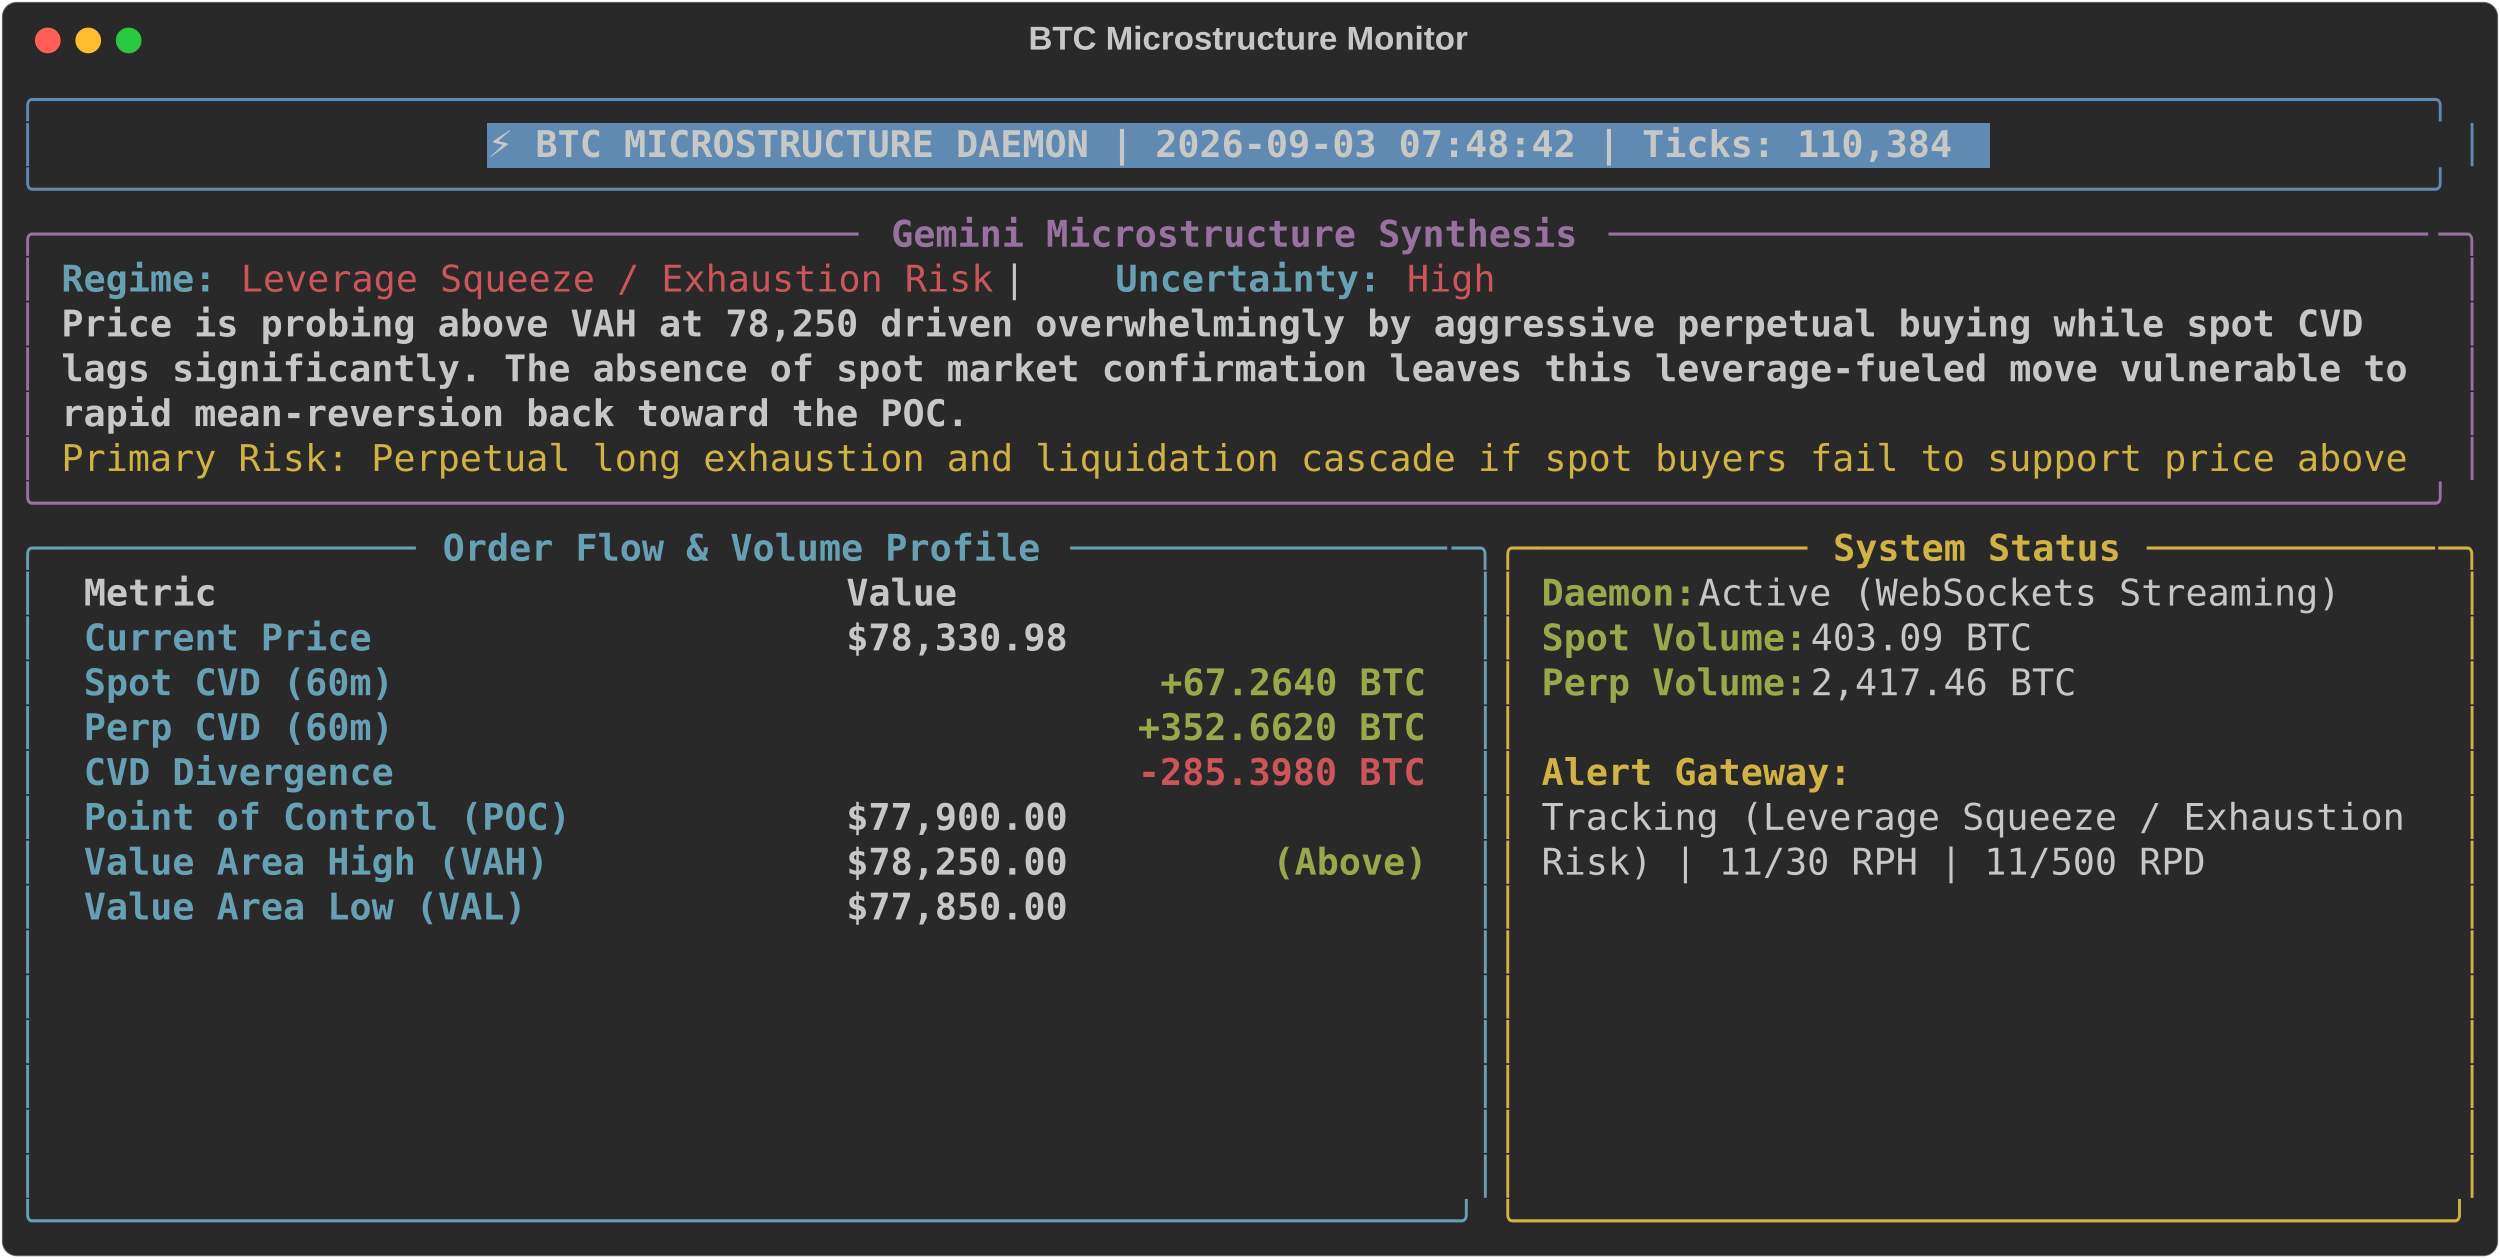
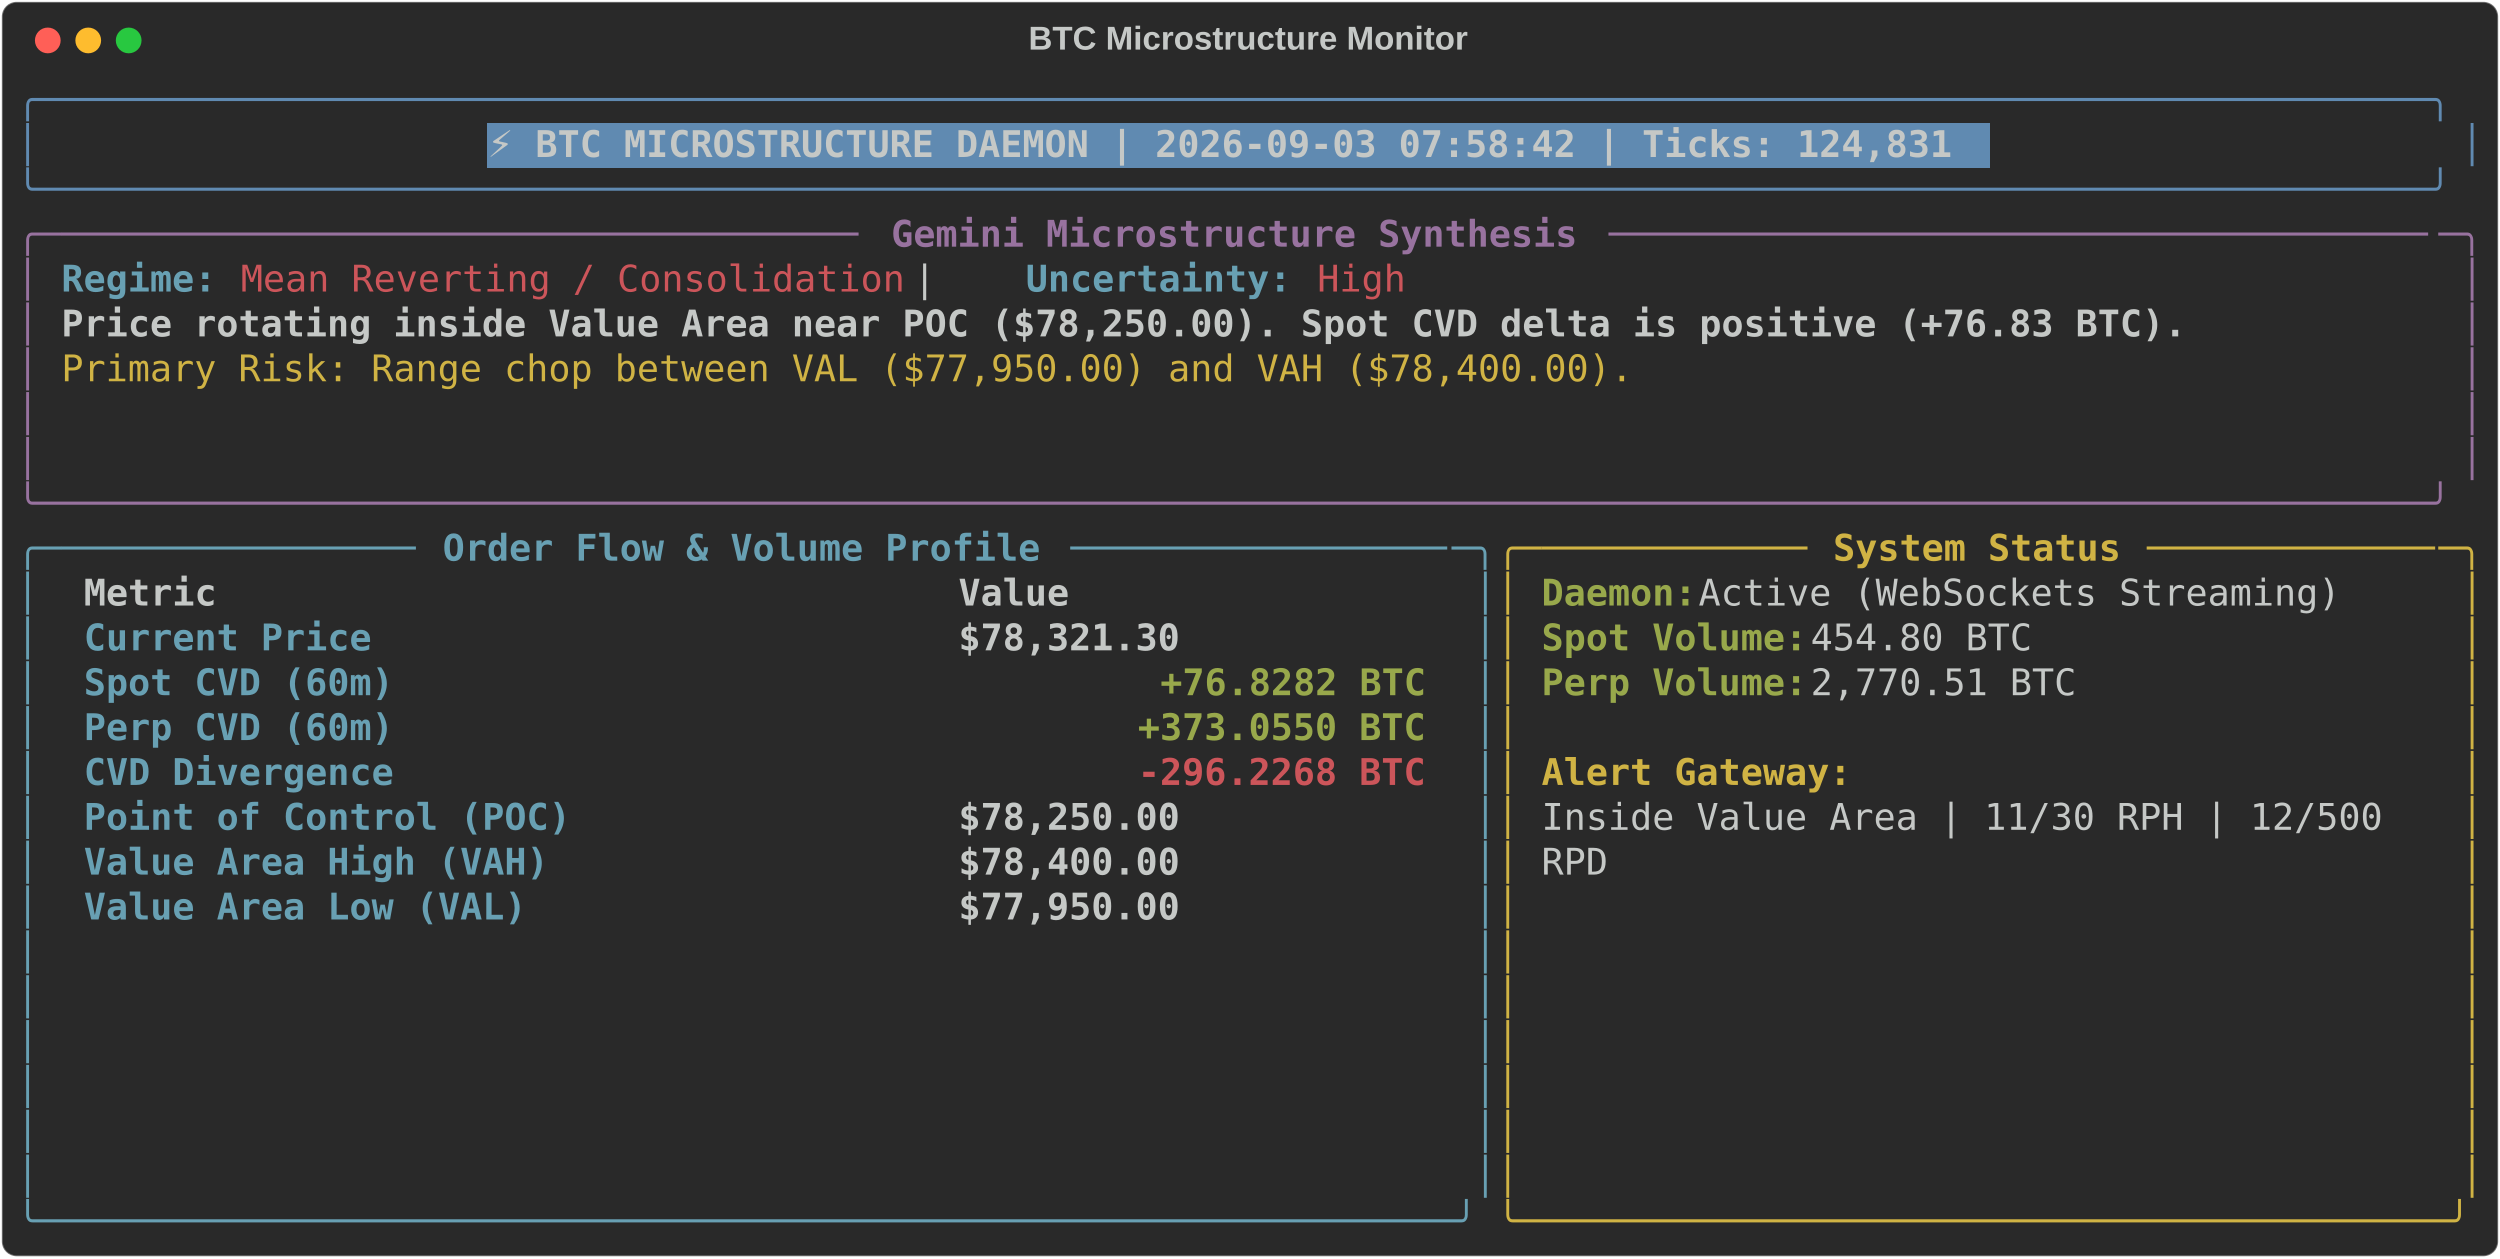
<svg xmlns="http://www.w3.org/2000/svg" class="rich-terminal" viewBox="0 0 1360 684.4">
  <style>

    @font-face {
        font-family: "Fira Code";
        src: local("FiraCode-Regular"),
                url("https://cdnjs.cloudflare.com/ajax/libs/firacode/6.2.0/woff2/FiraCode-Regular.woff2") format("woff2"),
                url("https://cdnjs.cloudflare.com/ajax/libs/firacode/6.2.0/woff/FiraCode-Regular.woff") format("woff");
        font-style: normal;
        font-weight: 400;
    }
    @font-face {
        font-family: "Fira Code";
        src: local("FiraCode-Bold"),
                url("https://cdnjs.cloudflare.com/ajax/libs/firacode/6.2.0/woff2/FiraCode-Bold.woff2") format("woff2"),
                url("https://cdnjs.cloudflare.com/ajax/libs/firacode/6.2.0/woff/FiraCode-Bold.woff") format("woff");
        font-style: bold;
        font-weight: 700;
    }

-     .terminal-2442581391-matrix {
+     .terminal-1221153862-matrix {
        font-family: Fira Code, monospace;
        font-size: 20px;
        line-height: 24.4px;
        font-variant-east-asian: full-width;
    }

-     .terminal-2442581391-title {
+     .terminal-1221153862-title {
        font-size: 18px;
        font-weight: bold;
        font-family: arial;
    }

-     .terminal-2442581391-r1 { fill: #608ab1 }
- .terminal-2442581391-r2 { fill: #c5c8c6 }
- .terminal-2442581391-r3 { fill: #c5c8c6;font-weight: bold }
- .terminal-2442581391-r4 { fill: #98729f }
- .terminal-2442581391-r5 { fill: #98729f;font-weight: bold }
- .terminal-2442581391-r6 { fill: #68a0b3;font-weight: bold }
- .terminal-2442581391-r7 { fill: #cc555a }
- .terminal-2442581391-r8 { fill: #d0b344 }
- .terminal-2442581391-r9 { fill: #68a0b3 }
- .terminal-2442581391-r10 { fill: #d0b344;font-weight: bold }
- .terminal-2442581391-r11 { fill: #98a84b;font-weight: bold }
- .terminal-2442581391-r12 { fill: #cc555a;font-weight: bold }
+     .terminal-1221153862-r1 { fill: #608ab1 }
+ .terminal-1221153862-r2 { fill: #c5c8c6 }
+ .terminal-1221153862-r3 { fill: #c5c8c6;font-weight: bold }
+ .terminal-1221153862-r4 { fill: #98729f }
+ .terminal-1221153862-r5 { fill: #98729f;font-weight: bold }
+ .terminal-1221153862-r6 { fill: #68a0b3;font-weight: bold }
+ .terminal-1221153862-r7 { fill: #cc555a }
+ .terminal-1221153862-r8 { fill: #d0b344 }
+ .terminal-1221153862-r9 { fill: #68a0b3 }
+ .terminal-1221153862-r10 { fill: #d0b344;font-weight: bold }
+ .terminal-1221153862-r11 { fill: #98a84b;font-weight: bold }
+ .terminal-1221153862-r12 { fill: #cc555a;font-weight: bold }
    </style>
  <defs>
-     <clipPath id="terminal-2442581391-clip-terminal">
+     <clipPath id="terminal-1221153862-clip-terminal">
      <rect x="0" y="0" width="1341.0" height="633.4" />
    </clipPath>
-     <clipPath id="terminal-2442581391-line-0">
+     <clipPath id="terminal-1221153862-line-0">
      <rect x="0" y="1.5" width="1342" height="24.65" />
    </clipPath>
-     <clipPath id="terminal-2442581391-line-1">
+     <clipPath id="terminal-1221153862-line-1">
      <rect x="0" y="25.9" width="1342" height="24.65" />
    </clipPath>
-     <clipPath id="terminal-2442581391-line-2">
+     <clipPath id="terminal-1221153862-line-2">
      <rect x="0" y="50.3" width="1342" height="24.65" />
    </clipPath>
-     <clipPath id="terminal-2442581391-line-3">
+     <clipPath id="terminal-1221153862-line-3">
      <rect x="0" y="74.7" width="1342" height="24.65" />
    </clipPath>
-     <clipPath id="terminal-2442581391-line-4">
+     <clipPath id="terminal-1221153862-line-4">
      <rect x="0" y="99.1" width="1342" height="24.65" />
    </clipPath>
-     <clipPath id="terminal-2442581391-line-5">
+     <clipPath id="terminal-1221153862-line-5">
      <rect x="0" y="123.5" width="1342" height="24.65" />
    </clipPath>
-     <clipPath id="terminal-2442581391-line-6">
+     <clipPath id="terminal-1221153862-line-6">
      <rect x="0" y="147.9" width="1342" height="24.65" />
    </clipPath>
-     <clipPath id="terminal-2442581391-line-7">
+     <clipPath id="terminal-1221153862-line-7">
      <rect x="0" y="172.3" width="1342" height="24.65" />
    </clipPath>
-     <clipPath id="terminal-2442581391-line-8">
+     <clipPath id="terminal-1221153862-line-8">
      <rect x="0" y="196.7" width="1342" height="24.65" />
    </clipPath>
-     <clipPath id="terminal-2442581391-line-9">
+     <clipPath id="terminal-1221153862-line-9">
      <rect x="0" y="221.1" width="1342" height="24.65" />
    </clipPath>
-     <clipPath id="terminal-2442581391-line-10">
+     <clipPath id="terminal-1221153862-line-10">
      <rect x="0" y="245.5" width="1342" height="24.65" />
    </clipPath>
-     <clipPath id="terminal-2442581391-line-11">
+     <clipPath id="terminal-1221153862-line-11">
      <rect x="0" y="269.9" width="1342" height="24.65" />
    </clipPath>
-     <clipPath id="terminal-2442581391-line-12">
+     <clipPath id="terminal-1221153862-line-12">
      <rect x="0" y="294.3" width="1342" height="24.65" />
    </clipPath>
-     <clipPath id="terminal-2442581391-line-13">
+     <clipPath id="terminal-1221153862-line-13">
      <rect x="0" y="318.7" width="1342" height="24.65" />
    </clipPath>
-     <clipPath id="terminal-2442581391-line-14">
+     <clipPath id="terminal-1221153862-line-14">
      <rect x="0" y="343.1" width="1342" height="24.65" />
    </clipPath>
-     <clipPath id="terminal-2442581391-line-15">
+     <clipPath id="terminal-1221153862-line-15">
      <rect x="0" y="367.5" width="1342" height="24.65" />
    </clipPath>
-     <clipPath id="terminal-2442581391-line-16">
+     <clipPath id="terminal-1221153862-line-16">
      <rect x="0" y="391.9" width="1342" height="24.65" />
    </clipPath>
-     <clipPath id="terminal-2442581391-line-17">
+     <clipPath id="terminal-1221153862-line-17">
      <rect x="0" y="416.3" width="1342" height="24.65" />
    </clipPath>
-     <clipPath id="terminal-2442581391-line-18">
+     <clipPath id="terminal-1221153862-line-18">
      <rect x="0" y="440.7" width="1342" height="24.65" />
    </clipPath>
-     <clipPath id="terminal-2442581391-line-19">
+     <clipPath id="terminal-1221153862-line-19">
      <rect x="0" y="465.1" width="1342" height="24.65" />
    </clipPath>
-     <clipPath id="terminal-2442581391-line-20">
+     <clipPath id="terminal-1221153862-line-20">
      <rect x="0" y="489.5" width="1342" height="24.65" />
    </clipPath>
-     <clipPath id="terminal-2442581391-line-21">
+     <clipPath id="terminal-1221153862-line-21">
      <rect x="0" y="513.9" width="1342" height="24.65" />
    </clipPath>
-     <clipPath id="terminal-2442581391-line-22">
+     <clipPath id="terminal-1221153862-line-22">
      <rect x="0" y="538.3" width="1342" height="24.65" />
    </clipPath>
-     <clipPath id="terminal-2442581391-line-23">
+     <clipPath id="terminal-1221153862-line-23">
      <rect x="0" y="562.7" width="1342" height="24.65" />
    </clipPath>
-     <clipPath id="terminal-2442581391-line-24">
+     <clipPath id="terminal-1221153862-line-24">
      <rect x="0" y="587.1" width="1342" height="24.65" />
    </clipPath>
  </defs>
  <rect fill="#292929" stroke="rgba(255,255,255,0.35)" stroke-width="1" x="1" y="1" width="1358" height="682.4" rx="8" />
-   <text class="terminal-2442581391-title" fill="#c5c8c6" text-anchor="middle" x="679" y="27">BTC Microstructure Monitor</text>
+   <text class="terminal-1221153862-title" fill="#c5c8c6" text-anchor="middle" x="679" y="27">BTC Microstructure Monitor</text>
  <g transform="translate(26,22)">
    <circle cx="0" cy="0" r="7" fill="#ff5f57" />
    <circle cx="22" cy="0" r="7" fill="#febc2e" />
    <circle cx="44" cy="0" r="7" fill="#28c840" />
  </g>
-   <g transform="translate(9, 41)" clip-path="url(#terminal-2442581391-clip-terminal)">
+   <g transform="translate(9, 41)" clip-path="url(#terminal-1221153862-clip-terminal)">
    <rect fill="#608ab1" x="256.2" y="25.9" width="817.4" height="24.65" shape-rendering="crispEdges" />
-     <g class="terminal-2442581391-matrix">
-       <text class="terminal-2442581391-r1" x="0" y="20" textLength="1342" clip-path="url(#terminal-2442581391-line-0)">╭────────────────────────────────────────────────────────────────────────────────────────────────────────────╮</text>
-       <text class="terminal-2442581391-r2" x="1342" y="20" textLength="12.2" clip-path="url(#terminal-2442581391-line-0)">
- </text>
-       <text class="terminal-2442581391-r1" x="0" y="44.4" textLength="12.2" clip-path="url(#terminal-2442581391-line-1)">│</text>
-       <text class="terminal-2442581391-r3" x="256.2" y="44.4" textLength="805.2" clip-path="url(#terminal-2442581391-line-1)">⚡ BTC MICROSTRUCTURE DAEMON | 2026-09-03 07:48:42 | Ticks: 110,384</text>
-       <text class="terminal-2442581391-r1" x="1329.8" y="44.4" textLength="12.2" clip-path="url(#terminal-2442581391-line-1)">│</text>
-       <text class="terminal-2442581391-r2" x="1342" y="44.4" textLength="12.2" clip-path="url(#terminal-2442581391-line-1)">
- </text>
-       <text class="terminal-2442581391-r1" x="0" y="68.8" textLength="1342" clip-path="url(#terminal-2442581391-line-2)">╰────────────────────────────────────────────────────────────────────────────────────────────────────────────╯</text>
-       <text class="terminal-2442581391-r2" x="1342" y="68.8" textLength="12.2" clip-path="url(#terminal-2442581391-line-2)">
- </text>
-       <text class="terminal-2442581391-r4" x="0" y="93.2" textLength="24.4" clip-path="url(#terminal-2442581391-line-3)">╭─</text>
-       <text class="terminal-2442581391-r4" x="24.4" y="93.2" textLength="439.2" clip-path="url(#terminal-2442581391-line-3)">────────────────────────────────────</text>
-       <text class="terminal-2442581391-r5" x="475.8" y="93.2" textLength="378.2" clip-path="url(#terminal-2442581391-line-3)">Gemini Microstructure Synthesis</text>
-       <text class="terminal-2442581391-r4" x="866.2" y="93.2" textLength="451.4" clip-path="url(#terminal-2442581391-line-3)">─────────────────────────────────────</text>
-       <text class="terminal-2442581391-r4" x="1317.6" y="93.2" textLength="24.4" clip-path="url(#terminal-2442581391-line-3)">─╮</text>
-       <text class="terminal-2442581391-r2" x="1342" y="93.2" textLength="12.2" clip-path="url(#terminal-2442581391-line-3)">
- </text>
-       <text class="terminal-2442581391-r4" x="0" y="117.6" textLength="12.2" clip-path="url(#terminal-2442581391-line-4)">│</text>
-       <text class="terminal-2442581391-r6" x="24.4" y="117.6" textLength="85.4" clip-path="url(#terminal-2442581391-line-4)">Regime:</text>
-       <text class="terminal-2442581391-r7" x="122" y="117.6" textLength="414.8" clip-path="url(#terminal-2442581391-line-4)">Leverage Squeeze / Exhaustion Risk</text>
-       <text class="terminal-2442581391-r2" x="536.8" y="117.6" textLength="61" clip-path="url(#terminal-2442581391-line-4)">  |  </text>
-       <text class="terminal-2442581391-r6" x="597.8" y="117.6" textLength="146.4" clip-path="url(#terminal-2442581391-line-4)">Uncertainty:</text>
-       <text class="terminal-2442581391-r7" x="756.4" y="117.6" textLength="48.8" clip-path="url(#terminal-2442581391-line-4)">High</text>
-       <text class="terminal-2442581391-r4" x="1329.8" y="117.6" textLength="12.2" clip-path="url(#terminal-2442581391-line-4)">│</text>
-       <text class="terminal-2442581391-r2" x="1342" y="117.6" textLength="12.2" clip-path="url(#terminal-2442581391-line-4)">
- </text>
-       <text class="terminal-2442581391-r4" x="0" y="142" textLength="12.2" clip-path="url(#terminal-2442581391-line-5)">│</text>
-       <text class="terminal-2442581391-r3" x="24.4" y="142" textLength="1281" clip-path="url(#terminal-2442581391-line-5)">Price is probing above VAH at 78,250 driven overwhelmingly by aggressive perpetual buying while spot CVD </text>
-       <text class="terminal-2442581391-r4" x="1329.8" y="142" textLength="12.2" clip-path="url(#terminal-2442581391-line-5)">│</text>
-       <text class="terminal-2442581391-r2" x="1342" y="142" textLength="12.2" clip-path="url(#terminal-2442581391-line-5)">
- </text>
-       <text class="terminal-2442581391-r4" x="0" y="166.4" textLength="12.2" clip-path="url(#terminal-2442581391-line-6)">│</text>
-       <text class="terminal-2442581391-r3" x="24.4" y="166.4" textLength="1293.2" clip-path="url(#terminal-2442581391-line-6)">lags significantly. The absence of spot market confirmation leaves this leverage-fueled move vulnerable to</text>
-       <text class="terminal-2442581391-r4" x="1329.8" y="166.4" textLength="12.2" clip-path="url(#terminal-2442581391-line-6)">│</text>
-       <text class="terminal-2442581391-r2" x="1342" y="166.4" textLength="12.2" clip-path="url(#terminal-2442581391-line-6)">
- </text>
-       <text class="terminal-2442581391-r4" x="0" y="190.8" textLength="12.2" clip-path="url(#terminal-2442581391-line-7)">│</text>
-       <text class="terminal-2442581391-r3" x="24.4" y="190.8" textLength="500.2" clip-path="url(#terminal-2442581391-line-7)">rapid mean-reversion back toward the POC.</text>
-       <text class="terminal-2442581391-r4" x="1329.8" y="190.8" textLength="12.2" clip-path="url(#terminal-2442581391-line-7)">│</text>
-       <text class="terminal-2442581391-r2" x="1342" y="190.8" textLength="12.2" clip-path="url(#terminal-2442581391-line-7)">
- </text>
-       <text class="terminal-2442581391-r4" x="0" y="215.2" textLength="12.2" clip-path="url(#terminal-2442581391-line-8)">│</text>
-       <text class="terminal-2442581391-r8" x="24.4" y="215.2" textLength="1293.2" clip-path="url(#terminal-2442581391-line-8)">Primary Risk: Perpetual long exhaustion and liquidation cascade if spot buyers fail to support price above</text>
-       <text class="terminal-2442581391-r4" x="1329.8" y="215.2" textLength="12.2" clip-path="url(#terminal-2442581391-line-8)">│</text>
-       <text class="terminal-2442581391-r2" x="1342" y="215.2" textLength="12.2" clip-path="url(#terminal-2442581391-line-8)">
- </text>
-       <text class="terminal-2442581391-r4" x="0" y="239.6" textLength="1342" clip-path="url(#terminal-2442581391-line-9)">╰────────────────────────────────────────────────────────────────────────────────────────────────────────────╯</text>
-       <text class="terminal-2442581391-r2" x="1342" y="239.6" textLength="12.2" clip-path="url(#terminal-2442581391-line-9)">
- </text>
-       <text class="terminal-2442581391-r9" x="0" y="264" textLength="24.4" clip-path="url(#terminal-2442581391-line-10)">╭─</text>
-       <text class="terminal-2442581391-r9" x="24.4" y="264" textLength="195.2" clip-path="url(#terminal-2442581391-line-10)">────────────────</text>
-       <text class="terminal-2442581391-r6" x="231.8" y="264" textLength="329.4" clip-path="url(#terminal-2442581391-line-10)">Order Flow &amp; Volume Profile</text>
-       <text class="terminal-2442581391-r9" x="573.4" y="264" textLength="207.4" clip-path="url(#terminal-2442581391-line-10)">─────────────────</text>
-       <text class="terminal-2442581391-r9" x="780.8" y="264" textLength="24.4" clip-path="url(#terminal-2442581391-line-10)">─╮</text>
-       <text class="terminal-2442581391-r8" x="805.2" y="264" textLength="24.4" clip-path="url(#terminal-2442581391-line-10)">╭─</text>
-       <text class="terminal-2442581391-r8" x="829.6" y="264" textLength="146.4" clip-path="url(#terminal-2442581391-line-10)">────────────</text>
-       <text class="terminal-2442581391-r10" x="988.2" y="264" textLength="158.6" clip-path="url(#terminal-2442581391-line-10)">System Status</text>
-       <text class="terminal-2442581391-r8" x="1159" y="264" textLength="158.6" clip-path="url(#terminal-2442581391-line-10)">─────────────</text>
-       <text class="terminal-2442581391-r8" x="1317.6" y="264" textLength="24.4" clip-path="url(#terminal-2442581391-line-10)">─╮</text>
-       <text class="terminal-2442581391-r2" x="1342" y="264" textLength="12.2" clip-path="url(#terminal-2442581391-line-10)">
- </text>
-       <text class="terminal-2442581391-r9" x="0" y="288.4" textLength="12.2" clip-path="url(#terminal-2442581391-line-11)">│</text>
-       <text class="terminal-2442581391-r3" x="36.6" y="288.4" textLength="390.4" clip-path="url(#terminal-2442581391-line-11)">Metric                          </text>
-       <text class="terminal-2442581391-r3" x="451.4" y="288.4" textLength="317.2" clip-path="url(#terminal-2442581391-line-11)">                     Value</text>
-       <text class="terminal-2442581391-r9" x="793" y="288.4" textLength="12.2" clip-path="url(#terminal-2442581391-line-11)">│</text>
-       <text class="terminal-2442581391-r8" x="805.2" y="288.4" textLength="12.2" clip-path="url(#terminal-2442581391-line-11)">│</text>
-       <text class="terminal-2442581391-r11" x="829.6" y="288.4" textLength="85.4" clip-path="url(#terminal-2442581391-line-11)">Daemon:</text>
-       <text class="terminal-2442581391-r2" x="915" y="288.4" textLength="366" clip-path="url(#terminal-2442581391-line-11)"> Active (WebSockets Streaming)</text>
-       <text class="terminal-2442581391-r8" x="1329.8" y="288.4" textLength="12.2" clip-path="url(#terminal-2442581391-line-11)">│</text>
-       <text class="terminal-2442581391-r2" x="1342" y="288.4" textLength="12.2" clip-path="url(#terminal-2442581391-line-11)">
- </text>
-       <text class="terminal-2442581391-r9" x="0" y="312.8" textLength="12.2" clip-path="url(#terminal-2442581391-line-12)">│</text>
-       <text class="terminal-2442581391-r6" x="36.6" y="312.8" textLength="390.4" clip-path="url(#terminal-2442581391-line-12)">Current Price                   </text>
-       <text class="terminal-2442581391-r3" x="451.4" y="312.8" textLength="317.2" clip-path="url(#terminal-2442581391-line-12)">                $78,330.98</text>
-       <text class="terminal-2442581391-r9" x="793" y="312.8" textLength="12.2" clip-path="url(#terminal-2442581391-line-12)">│</text>
-       <text class="terminal-2442581391-r8" x="805.2" y="312.8" textLength="12.2" clip-path="url(#terminal-2442581391-line-12)">│</text>
-       <text class="terminal-2442581391-r11" x="829.6" y="312.8" textLength="146.4" clip-path="url(#terminal-2442581391-line-12)">Spot Volume:</text>
-       <text class="terminal-2442581391-r2" x="976" y="312.8" textLength="134.2" clip-path="url(#terminal-2442581391-line-12)"> 403.09 BTC</text>
-       <text class="terminal-2442581391-r8" x="1329.8" y="312.8" textLength="12.2" clip-path="url(#terminal-2442581391-line-12)">│</text>
-       <text class="terminal-2442581391-r2" x="1342" y="312.8" textLength="12.2" clip-path="url(#terminal-2442581391-line-12)">
- </text>
-       <text class="terminal-2442581391-r9" x="0" y="337.2" textLength="12.2" clip-path="url(#terminal-2442581391-line-13)">│</text>
-       <text class="terminal-2442581391-r6" x="36.6" y="337.2" textLength="390.4" clip-path="url(#terminal-2442581391-line-13)">Spot CVD (60m)                  </text>
-       <text class="terminal-2442581391-r11" x="622.2" y="337.2" textLength="146.4" clip-path="url(#terminal-2442581391-line-13)">+67.2640 BTC</text>
-       <text class="terminal-2442581391-r9" x="793" y="337.2" textLength="12.2" clip-path="url(#terminal-2442581391-line-13)">│</text>
-       <text class="terminal-2442581391-r8" x="805.2" y="337.2" textLength="12.2" clip-path="url(#terminal-2442581391-line-13)">│</text>
-       <text class="terminal-2442581391-r11" x="829.6" y="337.2" textLength="146.4" clip-path="url(#terminal-2442581391-line-13)">Perp Volume:</text>
-       <text class="terminal-2442581391-r2" x="976" y="337.2" textLength="158.6" clip-path="url(#terminal-2442581391-line-13)"> 2,417.46 BTC</text>
-       <text class="terminal-2442581391-r8" x="1329.8" y="337.2" textLength="12.2" clip-path="url(#terminal-2442581391-line-13)">│</text>
-       <text class="terminal-2442581391-r2" x="1342" y="337.2" textLength="12.2" clip-path="url(#terminal-2442581391-line-13)">
- </text>
-       <text class="terminal-2442581391-r9" x="0" y="361.6" textLength="12.2" clip-path="url(#terminal-2442581391-line-14)">│</text>
-       <text class="terminal-2442581391-r6" x="36.6" y="361.6" textLength="390.4" clip-path="url(#terminal-2442581391-line-14)">Perp CVD (60m)                  </text>
-       <text class="terminal-2442581391-r11" x="610" y="361.6" textLength="158.6" clip-path="url(#terminal-2442581391-line-14)">+352.6620 BTC</text>
-       <text class="terminal-2442581391-r9" x="793" y="361.6" textLength="12.2" clip-path="url(#terminal-2442581391-line-14)">│</text>
-       <text class="terminal-2442581391-r8" x="805.2" y="361.6" textLength="12.2" clip-path="url(#terminal-2442581391-line-14)">│</text>
-       <text class="terminal-2442581391-r8" x="1329.8" y="361.6" textLength="12.2" clip-path="url(#terminal-2442581391-line-14)">│</text>
-       <text class="terminal-2442581391-r2" x="1342" y="361.6" textLength="12.2" clip-path="url(#terminal-2442581391-line-14)">
- </text>
-       <text class="terminal-2442581391-r9" x="0" y="386" textLength="12.2" clip-path="url(#terminal-2442581391-line-15)">│</text>
-       <text class="terminal-2442581391-r6" x="36.6" y="386" textLength="390.4" clip-path="url(#terminal-2442581391-line-15)">CVD Divergence                  </text>
-       <text class="terminal-2442581391-r12" x="610" y="386" textLength="158.6" clip-path="url(#terminal-2442581391-line-15)">-285.3980 BTC</text>
-       <text class="terminal-2442581391-r9" x="793" y="386" textLength="12.2" clip-path="url(#terminal-2442581391-line-15)">│</text>
-       <text class="terminal-2442581391-r8" x="805.2" y="386" textLength="12.2" clip-path="url(#terminal-2442581391-line-15)">│</text>
-       <text class="terminal-2442581391-r10" x="829.6" y="386" textLength="170.8" clip-path="url(#terminal-2442581391-line-15)">Alert Gateway:</text>
-       <text class="terminal-2442581391-r8" x="1329.8" y="386" textLength="12.2" clip-path="url(#terminal-2442581391-line-15)">│</text>
-       <text class="terminal-2442581391-r2" x="1342" y="386" textLength="12.2" clip-path="url(#terminal-2442581391-line-15)">
- </text>
-       <text class="terminal-2442581391-r9" x="0" y="410.4" textLength="12.2" clip-path="url(#terminal-2442581391-line-16)">│</text>
-       <text class="terminal-2442581391-r6" x="36.6" y="410.4" textLength="390.4" clip-path="url(#terminal-2442581391-line-16)">Point of Control (POC)          </text>
-       <text class="terminal-2442581391-r3" x="451.4" y="410.4" textLength="317.2" clip-path="url(#terminal-2442581391-line-16)">                $77,900.00</text>
-       <text class="terminal-2442581391-r9" x="793" y="410.4" textLength="12.2" clip-path="url(#terminal-2442581391-line-16)">│</text>
-       <text class="terminal-2442581391-r8" x="805.2" y="410.4" textLength="12.2" clip-path="url(#terminal-2442581391-line-16)">│</text>
-       <text class="terminal-2442581391-r2" x="829.6" y="410.4" textLength="488" clip-path="url(#terminal-2442581391-line-16)">Tracking (Leverage Squeeze / Exhaustion </text>
-       <text class="terminal-2442581391-r8" x="1329.8" y="410.4" textLength="12.2" clip-path="url(#terminal-2442581391-line-16)">│</text>
-       <text class="terminal-2442581391-r2" x="1342" y="410.4" textLength="12.2" clip-path="url(#terminal-2442581391-line-16)">
- </text>
-       <text class="terminal-2442581391-r9" x="0" y="434.8" textLength="12.2" clip-path="url(#terminal-2442581391-line-17)">│</text>
-       <text class="terminal-2442581391-r6" x="36.6" y="434.8" textLength="390.4" clip-path="url(#terminal-2442581391-line-17)">Value Area High (VAH)           </text>
-       <text class="terminal-2442581391-r3" x="451.4" y="434.8" textLength="231.8" clip-path="url(#terminal-2442581391-line-17)">        $78,250.00 </text>
-       <text class="terminal-2442581391-r11" x="683.2" y="434.8" textLength="85.4" clip-path="url(#terminal-2442581391-line-17)">(Above)</text>
-       <text class="terminal-2442581391-r9" x="793" y="434.8" textLength="12.2" clip-path="url(#terminal-2442581391-line-17)">│</text>
-       <text class="terminal-2442581391-r8" x="805.2" y="434.8" textLength="12.2" clip-path="url(#terminal-2442581391-line-17)">│</text>
-       <text class="terminal-2442581391-r2" x="829.6" y="434.8" textLength="366" clip-path="url(#terminal-2442581391-line-17)">Risk) | 11/30 RPH | 11/500 RPD</text>
-       <text class="terminal-2442581391-r8" x="1329.8" y="434.8" textLength="12.2" clip-path="url(#terminal-2442581391-line-17)">│</text>
-       <text class="terminal-2442581391-r2" x="1342" y="434.8" textLength="12.2" clip-path="url(#terminal-2442581391-line-17)">
- </text>
-       <text class="terminal-2442581391-r9" x="0" y="459.2" textLength="12.2" clip-path="url(#terminal-2442581391-line-18)">│</text>
-       <text class="terminal-2442581391-r6" x="36.6" y="459.2" textLength="390.4" clip-path="url(#terminal-2442581391-line-18)">Value Area Low (VAL)            </text>
-       <text class="terminal-2442581391-r3" x="451.4" y="459.2" textLength="317.2" clip-path="url(#terminal-2442581391-line-18)">                $77,850.00</text>
-       <text class="terminal-2442581391-r9" x="793" y="459.2" textLength="12.2" clip-path="url(#terminal-2442581391-line-18)">│</text>
-       <text class="terminal-2442581391-r8" x="805.2" y="459.2" textLength="12.2" clip-path="url(#terminal-2442581391-line-18)">│</text>
-       <text class="terminal-2442581391-r8" x="1329.8" y="459.2" textLength="12.2" clip-path="url(#terminal-2442581391-line-18)">│</text>
-       <text class="terminal-2442581391-r2" x="1342" y="459.2" textLength="12.2" clip-path="url(#terminal-2442581391-line-18)">
- </text>
-       <text class="terminal-2442581391-r9" x="0" y="483.6" textLength="12.2" clip-path="url(#terminal-2442581391-line-19)">│</text>
-       <text class="terminal-2442581391-r9" x="793" y="483.6" textLength="12.2" clip-path="url(#terminal-2442581391-line-19)">│</text>
-       <text class="terminal-2442581391-r8" x="805.2" y="483.6" textLength="12.2" clip-path="url(#terminal-2442581391-line-19)">│</text>
-       <text class="terminal-2442581391-r8" x="1329.8" y="483.6" textLength="12.2" clip-path="url(#terminal-2442581391-line-19)">│</text>
-       <text class="terminal-2442581391-r2" x="1342" y="483.6" textLength="12.2" clip-path="url(#terminal-2442581391-line-19)">
- </text>
-       <text class="terminal-2442581391-r9" x="0" y="508" textLength="12.2" clip-path="url(#terminal-2442581391-line-20)">│</text>
-       <text class="terminal-2442581391-r9" x="793" y="508" textLength="12.2" clip-path="url(#terminal-2442581391-line-20)">│</text>
-       <text class="terminal-2442581391-r8" x="805.2" y="508" textLength="12.2" clip-path="url(#terminal-2442581391-line-20)">│</text>
-       <text class="terminal-2442581391-r8" x="1329.8" y="508" textLength="12.2" clip-path="url(#terminal-2442581391-line-20)">│</text>
-       <text class="terminal-2442581391-r2" x="1342" y="508" textLength="12.2" clip-path="url(#terminal-2442581391-line-20)">
- </text>
-       <text class="terminal-2442581391-r9" x="0" y="532.4" textLength="12.2" clip-path="url(#terminal-2442581391-line-21)">│</text>
-       <text class="terminal-2442581391-r9" x="793" y="532.4" textLength="12.2" clip-path="url(#terminal-2442581391-line-21)">│</text>
-       <text class="terminal-2442581391-r8" x="805.2" y="532.4" textLength="12.2" clip-path="url(#terminal-2442581391-line-21)">│</text>
-       <text class="terminal-2442581391-r8" x="1329.8" y="532.4" textLength="12.2" clip-path="url(#terminal-2442581391-line-21)">│</text>
-       <text class="terminal-2442581391-r2" x="1342" y="532.4" textLength="12.2" clip-path="url(#terminal-2442581391-line-21)">
- </text>
-       <text class="terminal-2442581391-r9" x="0" y="556.8" textLength="12.2" clip-path="url(#terminal-2442581391-line-22)">│</text>
-       <text class="terminal-2442581391-r9" x="793" y="556.8" textLength="12.2" clip-path="url(#terminal-2442581391-line-22)">│</text>
-       <text class="terminal-2442581391-r8" x="805.2" y="556.8" textLength="12.2" clip-path="url(#terminal-2442581391-line-22)">│</text>
-       <text class="terminal-2442581391-r8" x="1329.8" y="556.8" textLength="12.2" clip-path="url(#terminal-2442581391-line-22)">│</text>
-       <text class="terminal-2442581391-r2" x="1342" y="556.8" textLength="12.2" clip-path="url(#terminal-2442581391-line-22)">
- </text>
-       <text class="terminal-2442581391-r9" x="0" y="581.2" textLength="12.2" clip-path="url(#terminal-2442581391-line-23)">│</text>
-       <text class="terminal-2442581391-r9" x="793" y="581.2" textLength="12.2" clip-path="url(#terminal-2442581391-line-23)">│</text>
-       <text class="terminal-2442581391-r8" x="805.2" y="581.2" textLength="12.2" clip-path="url(#terminal-2442581391-line-23)">│</text>
-       <text class="terminal-2442581391-r8" x="1329.8" y="581.2" textLength="12.2" clip-path="url(#terminal-2442581391-line-23)">│</text>
-       <text class="terminal-2442581391-r2" x="1342" y="581.2" textLength="12.2" clip-path="url(#terminal-2442581391-line-23)">
- </text>
-       <text class="terminal-2442581391-r9" x="0" y="605.6" textLength="12.2" clip-path="url(#terminal-2442581391-line-24)">│</text>
-       <text class="terminal-2442581391-r9" x="793" y="605.6" textLength="12.2" clip-path="url(#terminal-2442581391-line-24)">│</text>
-       <text class="terminal-2442581391-r8" x="805.2" y="605.6" textLength="12.2" clip-path="url(#terminal-2442581391-line-24)">│</text>
-       <text class="terminal-2442581391-r8" x="1329.8" y="605.6" textLength="12.2" clip-path="url(#terminal-2442581391-line-24)">│</text>
-       <text class="terminal-2442581391-r2" x="1342" y="605.6" textLength="12.2" clip-path="url(#terminal-2442581391-line-24)">
- </text>
-       <text class="terminal-2442581391-r9" x="0" y="630" textLength="805.2" clip-path="url(#terminal-2442581391-line-25)">╰────────────────────────────────────────────────────────────────╯</text>
-       <text class="terminal-2442581391-r8" x="805.2" y="630" textLength="536.8" clip-path="url(#terminal-2442581391-line-25)">╰──────────────────────────────────────────╯</text>
-       <text class="terminal-2442581391-r2" x="1342" y="630" textLength="12.2" clip-path="url(#terminal-2442581391-line-25)">
+     <g class="terminal-1221153862-matrix">
+       <text class="terminal-1221153862-r1" x="0" y="20" textLength="1342" clip-path="url(#terminal-1221153862-line-0)">╭────────────────────────────────────────────────────────────────────────────────────────────────────────────╮</text>
+       <text class="terminal-1221153862-r2" x="1342" y="20" textLength="12.2" clip-path="url(#terminal-1221153862-line-0)">
+ </text>
+       <text class="terminal-1221153862-r1" x="0" y="44.4" textLength="12.2" clip-path="url(#terminal-1221153862-line-1)">│</text>
+       <text class="terminal-1221153862-r3" x="256.2" y="44.4" textLength="805.2" clip-path="url(#terminal-1221153862-line-1)">⚡ BTC MICROSTRUCTURE DAEMON | 2026-09-03 07:58:42 | Ticks: 124,831</text>
+       <text class="terminal-1221153862-r1" x="1329.8" y="44.4" textLength="12.2" clip-path="url(#terminal-1221153862-line-1)">│</text>
+       <text class="terminal-1221153862-r2" x="1342" y="44.4" textLength="12.2" clip-path="url(#terminal-1221153862-line-1)">
+ </text>
+       <text class="terminal-1221153862-r1" x="0" y="68.8" textLength="1342" clip-path="url(#terminal-1221153862-line-2)">╰────────────────────────────────────────────────────────────────────────────────────────────────────────────╯</text>
+       <text class="terminal-1221153862-r2" x="1342" y="68.8" textLength="12.2" clip-path="url(#terminal-1221153862-line-2)">
+ </text>
+       <text class="terminal-1221153862-r4" x="0" y="93.2" textLength="24.4" clip-path="url(#terminal-1221153862-line-3)">╭─</text>
+       <text class="terminal-1221153862-r4" x="24.4" y="93.2" textLength="439.2" clip-path="url(#terminal-1221153862-line-3)">────────────────────────────────────</text>
+       <text class="terminal-1221153862-r5" x="475.8" y="93.2" textLength="378.2" clip-path="url(#terminal-1221153862-line-3)">Gemini Microstructure Synthesis</text>
+       <text class="terminal-1221153862-r4" x="866.2" y="93.2" textLength="451.4" clip-path="url(#terminal-1221153862-line-3)">─────────────────────────────────────</text>
+       <text class="terminal-1221153862-r4" x="1317.6" y="93.2" textLength="24.4" clip-path="url(#terminal-1221153862-line-3)">─╮</text>
+       <text class="terminal-1221153862-r2" x="1342" y="93.2" textLength="12.2" clip-path="url(#terminal-1221153862-line-3)">
+ </text>
+       <text class="terminal-1221153862-r4" x="0" y="117.6" textLength="12.2" clip-path="url(#terminal-1221153862-line-4)">│</text>
+       <text class="terminal-1221153862-r6" x="24.4" y="117.6" textLength="85.4" clip-path="url(#terminal-1221153862-line-4)">Regime:</text>
+       <text class="terminal-1221153862-r7" x="122" y="117.6" textLength="366" clip-path="url(#terminal-1221153862-line-4)">Mean Reverting / Consolidation</text>
+       <text class="terminal-1221153862-r2" x="488" y="117.6" textLength="61" clip-path="url(#terminal-1221153862-line-4)">  |  </text>
+       <text class="terminal-1221153862-r6" x="549" y="117.6" textLength="146.4" clip-path="url(#terminal-1221153862-line-4)">Uncertainty:</text>
+       <text class="terminal-1221153862-r7" x="707.6" y="117.6" textLength="48.8" clip-path="url(#terminal-1221153862-line-4)">High</text>
+       <text class="terminal-1221153862-r4" x="1329.8" y="117.6" textLength="12.2" clip-path="url(#terminal-1221153862-line-4)">│</text>
+       <text class="terminal-1221153862-r2" x="1342" y="117.6" textLength="12.2" clip-path="url(#terminal-1221153862-line-4)">
+ </text>
+       <text class="terminal-1221153862-r4" x="0" y="142" textLength="12.2" clip-path="url(#terminal-1221153862-line-5)">│</text>
+       <text class="terminal-1221153862-r3" x="24.4" y="142" textLength="1171.2" clip-path="url(#terminal-1221153862-line-5)">Price rotating inside Value Area near POC ($78,250.00). Spot CVD delta is positive (+76.83 BTC).</text>
+       <text class="terminal-1221153862-r4" x="1329.8" y="142" textLength="12.2" clip-path="url(#terminal-1221153862-line-5)">│</text>
+       <text class="terminal-1221153862-r2" x="1342" y="142" textLength="12.2" clip-path="url(#terminal-1221153862-line-5)">
+ </text>
+       <text class="terminal-1221153862-r4" x="0" y="166.4" textLength="12.2" clip-path="url(#terminal-1221153862-line-6)">│</text>
+       <text class="terminal-1221153862-r8" x="24.4" y="166.4" textLength="866.2" clip-path="url(#terminal-1221153862-line-6)">Primary Risk: Range chop between VAL ($77,950.00) and VAH ($78,400.00).</text>
+       <text class="terminal-1221153862-r4" x="1329.8" y="166.4" textLength="12.2" clip-path="url(#terminal-1221153862-line-6)">│</text>
+       <text class="terminal-1221153862-r2" x="1342" y="166.4" textLength="12.2" clip-path="url(#terminal-1221153862-line-6)">
+ </text>
+       <text class="terminal-1221153862-r4" x="0" y="190.8" textLength="12.2" clip-path="url(#terminal-1221153862-line-7)">│</text>
+       <text class="terminal-1221153862-r4" x="1329.8" y="190.8" textLength="12.2" clip-path="url(#terminal-1221153862-line-7)">│</text>
+       <text class="terminal-1221153862-r2" x="1342" y="190.8" textLength="12.2" clip-path="url(#terminal-1221153862-line-7)">
+ </text>
+       <text class="terminal-1221153862-r4" x="0" y="215.2" textLength="12.2" clip-path="url(#terminal-1221153862-line-8)">│</text>
+       <text class="terminal-1221153862-r4" x="1329.8" y="215.2" textLength="12.2" clip-path="url(#terminal-1221153862-line-8)">│</text>
+       <text class="terminal-1221153862-r2" x="1342" y="215.2" textLength="12.2" clip-path="url(#terminal-1221153862-line-8)">
+ </text>
+       <text class="terminal-1221153862-r4" x="0" y="239.6" textLength="1342" clip-path="url(#terminal-1221153862-line-9)">╰────────────────────────────────────────────────────────────────────────────────────────────────────────────╯</text>
+       <text class="terminal-1221153862-r2" x="1342" y="239.6" textLength="12.2" clip-path="url(#terminal-1221153862-line-9)">
+ </text>
+       <text class="terminal-1221153862-r9" x="0" y="264" textLength="24.4" clip-path="url(#terminal-1221153862-line-10)">╭─</text>
+       <text class="terminal-1221153862-r9" x="24.4" y="264" textLength="195.2" clip-path="url(#terminal-1221153862-line-10)">────────────────</text>
+       <text class="terminal-1221153862-r6" x="231.8" y="264" textLength="329.4" clip-path="url(#terminal-1221153862-line-10)">Order Flow &amp; Volume Profile</text>
+       <text class="terminal-1221153862-r9" x="573.4" y="264" textLength="207.4" clip-path="url(#terminal-1221153862-line-10)">─────────────────</text>
+       <text class="terminal-1221153862-r9" x="780.8" y="264" textLength="24.4" clip-path="url(#terminal-1221153862-line-10)">─╮</text>
+       <text class="terminal-1221153862-r8" x="805.2" y="264" textLength="24.4" clip-path="url(#terminal-1221153862-line-10)">╭─</text>
+       <text class="terminal-1221153862-r8" x="829.6" y="264" textLength="146.4" clip-path="url(#terminal-1221153862-line-10)">────────────</text>
+       <text class="terminal-1221153862-r10" x="988.2" y="264" textLength="158.6" clip-path="url(#terminal-1221153862-line-10)">System Status</text>
+       <text class="terminal-1221153862-r8" x="1159" y="264" textLength="158.6" clip-path="url(#terminal-1221153862-line-10)">─────────────</text>
+       <text class="terminal-1221153862-r8" x="1317.6" y="264" textLength="24.4" clip-path="url(#terminal-1221153862-line-10)">─╮</text>
+       <text class="terminal-1221153862-r2" x="1342" y="264" textLength="12.2" clip-path="url(#terminal-1221153862-line-10)">
+ </text>
+       <text class="terminal-1221153862-r9" x="0" y="288.4" textLength="12.2" clip-path="url(#terminal-1221153862-line-11)">│</text>
+       <text class="terminal-1221153862-r3" x="36.6" y="288.4" textLength="451.4" clip-path="url(#terminal-1221153862-line-11)">Metric                               </text>
+       <text class="terminal-1221153862-r3" x="512.4" y="288.4" textLength="256.2" clip-path="url(#terminal-1221153862-line-11)">                Value</text>
+       <text class="terminal-1221153862-r9" x="793" y="288.4" textLength="12.2" clip-path="url(#terminal-1221153862-line-11)">│</text>
+       <text class="terminal-1221153862-r8" x="805.2" y="288.4" textLength="12.2" clip-path="url(#terminal-1221153862-line-11)">│</text>
+       <text class="terminal-1221153862-r11" x="829.6" y="288.4" textLength="85.4" clip-path="url(#terminal-1221153862-line-11)">Daemon:</text>
+       <text class="terminal-1221153862-r2" x="915" y="288.4" textLength="366" clip-path="url(#terminal-1221153862-line-11)"> Active (WebSockets Streaming)</text>
+       <text class="terminal-1221153862-r8" x="1329.8" y="288.4" textLength="12.2" clip-path="url(#terminal-1221153862-line-11)">│</text>
+       <text class="terminal-1221153862-r2" x="1342" y="288.4" textLength="12.2" clip-path="url(#terminal-1221153862-line-11)">
+ </text>
+       <text class="terminal-1221153862-r9" x="0" y="312.8" textLength="12.2" clip-path="url(#terminal-1221153862-line-12)">│</text>
+       <text class="terminal-1221153862-r6" x="36.6" y="312.8" textLength="451.4" clip-path="url(#terminal-1221153862-line-12)">Current Price                        </text>
+       <text class="terminal-1221153862-r3" x="512.4" y="312.8" textLength="256.2" clip-path="url(#terminal-1221153862-line-12)">           $78,321.30</text>
+       <text class="terminal-1221153862-r9" x="793" y="312.8" textLength="12.2" clip-path="url(#terminal-1221153862-line-12)">│</text>
+       <text class="terminal-1221153862-r8" x="805.2" y="312.8" textLength="12.2" clip-path="url(#terminal-1221153862-line-12)">│</text>
+       <text class="terminal-1221153862-r11" x="829.6" y="312.8" textLength="146.4" clip-path="url(#terminal-1221153862-line-12)">Spot Volume:</text>
+       <text class="terminal-1221153862-r2" x="976" y="312.8" textLength="134.2" clip-path="url(#terminal-1221153862-line-12)"> 454.80 BTC</text>
+       <text class="terminal-1221153862-r8" x="1329.8" y="312.8" textLength="12.2" clip-path="url(#terminal-1221153862-line-12)">│</text>
+       <text class="terminal-1221153862-r2" x="1342" y="312.8" textLength="12.2" clip-path="url(#terminal-1221153862-line-12)">
+ </text>
+       <text class="terminal-1221153862-r9" x="0" y="337.2" textLength="12.2" clip-path="url(#terminal-1221153862-line-13)">│</text>
+       <text class="terminal-1221153862-r6" x="36.6" y="337.2" textLength="451.4" clip-path="url(#terminal-1221153862-line-13)">Spot CVD (60m)                       </text>
+       <text class="terminal-1221153862-r11" x="622.2" y="337.2" textLength="146.4" clip-path="url(#terminal-1221153862-line-13)">+76.8282 BTC</text>
+       <text class="terminal-1221153862-r9" x="793" y="337.2" textLength="12.2" clip-path="url(#terminal-1221153862-line-13)">│</text>
+       <text class="terminal-1221153862-r8" x="805.2" y="337.2" textLength="12.2" clip-path="url(#terminal-1221153862-line-13)">│</text>
+       <text class="terminal-1221153862-r11" x="829.6" y="337.2" textLength="146.4" clip-path="url(#terminal-1221153862-line-13)">Perp Volume:</text>
+       <text class="terminal-1221153862-r2" x="976" y="337.2" textLength="158.6" clip-path="url(#terminal-1221153862-line-13)"> 2,770.51 BTC</text>
+       <text class="terminal-1221153862-r8" x="1329.8" y="337.2" textLength="12.2" clip-path="url(#terminal-1221153862-line-13)">│</text>
+       <text class="terminal-1221153862-r2" x="1342" y="337.2" textLength="12.2" clip-path="url(#terminal-1221153862-line-13)">
+ </text>
+       <text class="terminal-1221153862-r9" x="0" y="361.6" textLength="12.2" clip-path="url(#terminal-1221153862-line-14)">│</text>
+       <text class="terminal-1221153862-r6" x="36.6" y="361.6" textLength="451.4" clip-path="url(#terminal-1221153862-line-14)">Perp CVD (60m)                       </text>
+       <text class="terminal-1221153862-r11" x="610" y="361.6" textLength="158.6" clip-path="url(#terminal-1221153862-line-14)">+373.0550 BTC</text>
+       <text class="terminal-1221153862-r9" x="793" y="361.6" textLength="12.2" clip-path="url(#terminal-1221153862-line-14)">│</text>
+       <text class="terminal-1221153862-r8" x="805.2" y="361.6" textLength="12.2" clip-path="url(#terminal-1221153862-line-14)">│</text>
+       <text class="terminal-1221153862-r8" x="1329.8" y="361.6" textLength="12.2" clip-path="url(#terminal-1221153862-line-14)">│</text>
+       <text class="terminal-1221153862-r2" x="1342" y="361.6" textLength="12.2" clip-path="url(#terminal-1221153862-line-14)">
+ </text>
+       <text class="terminal-1221153862-r9" x="0" y="386" textLength="12.2" clip-path="url(#terminal-1221153862-line-15)">│</text>
+       <text class="terminal-1221153862-r6" x="36.6" y="386" textLength="451.4" clip-path="url(#terminal-1221153862-line-15)">CVD Divergence                       </text>
+       <text class="terminal-1221153862-r12" x="610" y="386" textLength="158.6" clip-path="url(#terminal-1221153862-line-15)">-296.2268 BTC</text>
+       <text class="terminal-1221153862-r9" x="793" y="386" textLength="12.2" clip-path="url(#terminal-1221153862-line-15)">│</text>
+       <text class="terminal-1221153862-r8" x="805.2" y="386" textLength="12.2" clip-path="url(#terminal-1221153862-line-15)">│</text>
+       <text class="terminal-1221153862-r10" x="829.6" y="386" textLength="170.8" clip-path="url(#terminal-1221153862-line-15)">Alert Gateway:</text>
+       <text class="terminal-1221153862-r8" x="1329.8" y="386" textLength="12.2" clip-path="url(#terminal-1221153862-line-15)">│</text>
+       <text class="terminal-1221153862-r2" x="1342" y="386" textLength="12.2" clip-path="url(#terminal-1221153862-line-15)">
+ </text>
+       <text class="terminal-1221153862-r9" x="0" y="410.4" textLength="12.2" clip-path="url(#terminal-1221153862-line-16)">│</text>
+       <text class="terminal-1221153862-r6" x="36.6" y="410.4" textLength="451.4" clip-path="url(#terminal-1221153862-line-16)">Point of Control (POC)               </text>
+       <text class="terminal-1221153862-r3" x="512.4" y="410.4" textLength="256.2" clip-path="url(#terminal-1221153862-line-16)">           $78,250.00</text>
+       <text class="terminal-1221153862-r9" x="793" y="410.4" textLength="12.2" clip-path="url(#terminal-1221153862-line-16)">│</text>
+       <text class="terminal-1221153862-r8" x="805.2" y="410.4" textLength="12.2" clip-path="url(#terminal-1221153862-line-16)">│</text>
+       <text class="terminal-1221153862-r2" x="829.6" y="410.4" textLength="475.8" clip-path="url(#terminal-1221153862-line-16)">Inside Value Area | 11/30 RPH | 12/500 </text>
+       <text class="terminal-1221153862-r8" x="1329.8" y="410.4" textLength="12.2" clip-path="url(#terminal-1221153862-line-16)">│</text>
+       <text class="terminal-1221153862-r2" x="1342" y="410.4" textLength="12.2" clip-path="url(#terminal-1221153862-line-16)">
+ </text>
+       <text class="terminal-1221153862-r9" x="0" y="434.8" textLength="12.2" clip-path="url(#terminal-1221153862-line-17)">│</text>
+       <text class="terminal-1221153862-r6" x="36.6" y="434.8" textLength="451.4" clip-path="url(#terminal-1221153862-line-17)">Value Area High (VAH)                </text>
+       <text class="terminal-1221153862-r3" x="512.4" y="434.8" textLength="256.2" clip-path="url(#terminal-1221153862-line-17)">           $78,400.00</text>
+       <text class="terminal-1221153862-r9" x="793" y="434.8" textLength="12.2" clip-path="url(#terminal-1221153862-line-17)">│</text>
+       <text class="terminal-1221153862-r8" x="805.2" y="434.8" textLength="12.2" clip-path="url(#terminal-1221153862-line-17)">│</text>
+       <text class="terminal-1221153862-r2" x="829.6" y="434.8" textLength="36.6" clip-path="url(#terminal-1221153862-line-17)">RPD</text>
+       <text class="terminal-1221153862-r8" x="1329.8" y="434.8" textLength="12.2" clip-path="url(#terminal-1221153862-line-17)">│</text>
+       <text class="terminal-1221153862-r2" x="1342" y="434.8" textLength="12.2" clip-path="url(#terminal-1221153862-line-17)">
+ </text>
+       <text class="terminal-1221153862-r9" x="0" y="459.2" textLength="12.2" clip-path="url(#terminal-1221153862-line-18)">│</text>
+       <text class="terminal-1221153862-r6" x="36.6" y="459.2" textLength="451.4" clip-path="url(#terminal-1221153862-line-18)">Value Area Low (VAL)                 </text>
+       <text class="terminal-1221153862-r3" x="512.4" y="459.2" textLength="256.2" clip-path="url(#terminal-1221153862-line-18)">           $77,950.00</text>
+       <text class="terminal-1221153862-r9" x="793" y="459.2" textLength="12.2" clip-path="url(#terminal-1221153862-line-18)">│</text>
+       <text class="terminal-1221153862-r8" x="805.2" y="459.2" textLength="12.2" clip-path="url(#terminal-1221153862-line-18)">│</text>
+       <text class="terminal-1221153862-r8" x="1329.8" y="459.2" textLength="12.2" clip-path="url(#terminal-1221153862-line-18)">│</text>
+       <text class="terminal-1221153862-r2" x="1342" y="459.2" textLength="12.2" clip-path="url(#terminal-1221153862-line-18)">
+ </text>
+       <text class="terminal-1221153862-r9" x="0" y="483.6" textLength="12.2" clip-path="url(#terminal-1221153862-line-19)">│</text>
+       <text class="terminal-1221153862-r9" x="793" y="483.6" textLength="12.2" clip-path="url(#terminal-1221153862-line-19)">│</text>
+       <text class="terminal-1221153862-r8" x="805.2" y="483.6" textLength="12.2" clip-path="url(#terminal-1221153862-line-19)">│</text>
+       <text class="terminal-1221153862-r8" x="1329.8" y="483.6" textLength="12.2" clip-path="url(#terminal-1221153862-line-19)">│</text>
+       <text class="terminal-1221153862-r2" x="1342" y="483.6" textLength="12.2" clip-path="url(#terminal-1221153862-line-19)">
+ </text>
+       <text class="terminal-1221153862-r9" x="0" y="508" textLength="12.2" clip-path="url(#terminal-1221153862-line-20)">│</text>
+       <text class="terminal-1221153862-r9" x="793" y="508" textLength="12.2" clip-path="url(#terminal-1221153862-line-20)">│</text>
+       <text class="terminal-1221153862-r8" x="805.2" y="508" textLength="12.2" clip-path="url(#terminal-1221153862-line-20)">│</text>
+       <text class="terminal-1221153862-r8" x="1329.8" y="508" textLength="12.2" clip-path="url(#terminal-1221153862-line-20)">│</text>
+       <text class="terminal-1221153862-r2" x="1342" y="508" textLength="12.2" clip-path="url(#terminal-1221153862-line-20)">
+ </text>
+       <text class="terminal-1221153862-r9" x="0" y="532.4" textLength="12.2" clip-path="url(#terminal-1221153862-line-21)">│</text>
+       <text class="terminal-1221153862-r9" x="793" y="532.4" textLength="12.2" clip-path="url(#terminal-1221153862-line-21)">│</text>
+       <text class="terminal-1221153862-r8" x="805.2" y="532.4" textLength="12.2" clip-path="url(#terminal-1221153862-line-21)">│</text>
+       <text class="terminal-1221153862-r8" x="1329.8" y="532.4" textLength="12.2" clip-path="url(#terminal-1221153862-line-21)">│</text>
+       <text class="terminal-1221153862-r2" x="1342" y="532.4" textLength="12.2" clip-path="url(#terminal-1221153862-line-21)">
+ </text>
+       <text class="terminal-1221153862-r9" x="0" y="556.8" textLength="12.2" clip-path="url(#terminal-1221153862-line-22)">│</text>
+       <text class="terminal-1221153862-r9" x="793" y="556.8" textLength="12.2" clip-path="url(#terminal-1221153862-line-22)">│</text>
+       <text class="terminal-1221153862-r8" x="805.2" y="556.8" textLength="12.2" clip-path="url(#terminal-1221153862-line-22)">│</text>
+       <text class="terminal-1221153862-r8" x="1329.8" y="556.8" textLength="12.2" clip-path="url(#terminal-1221153862-line-22)">│</text>
+       <text class="terminal-1221153862-r2" x="1342" y="556.8" textLength="12.2" clip-path="url(#terminal-1221153862-line-22)">
+ </text>
+       <text class="terminal-1221153862-r9" x="0" y="581.2" textLength="12.2" clip-path="url(#terminal-1221153862-line-23)">│</text>
+       <text class="terminal-1221153862-r9" x="793" y="581.2" textLength="12.2" clip-path="url(#terminal-1221153862-line-23)">│</text>
+       <text class="terminal-1221153862-r8" x="805.2" y="581.2" textLength="12.2" clip-path="url(#terminal-1221153862-line-23)">│</text>
+       <text class="terminal-1221153862-r8" x="1329.8" y="581.2" textLength="12.2" clip-path="url(#terminal-1221153862-line-23)">│</text>
+       <text class="terminal-1221153862-r2" x="1342" y="581.2" textLength="12.2" clip-path="url(#terminal-1221153862-line-23)">
+ </text>
+       <text class="terminal-1221153862-r9" x="0" y="605.6" textLength="12.2" clip-path="url(#terminal-1221153862-line-24)">│</text>
+       <text class="terminal-1221153862-r9" x="793" y="605.6" textLength="12.2" clip-path="url(#terminal-1221153862-line-24)">│</text>
+       <text class="terminal-1221153862-r8" x="805.2" y="605.6" textLength="12.2" clip-path="url(#terminal-1221153862-line-24)">│</text>
+       <text class="terminal-1221153862-r8" x="1329.8" y="605.6" textLength="12.2" clip-path="url(#terminal-1221153862-line-24)">│</text>
+       <text class="terminal-1221153862-r2" x="1342" y="605.6" textLength="12.2" clip-path="url(#terminal-1221153862-line-24)">
+ </text>
+       <text class="terminal-1221153862-r9" x="0" y="630" textLength="805.2" clip-path="url(#terminal-1221153862-line-25)">╰────────────────────────────────────────────────────────────────╯</text>
+       <text class="terminal-1221153862-r8" x="805.2" y="630" textLength="536.8" clip-path="url(#terminal-1221153862-line-25)">╰──────────────────────────────────────────╯</text>
+       <text class="terminal-1221153862-r2" x="1342" y="630" textLength="12.2" clip-path="url(#terminal-1221153862-line-25)">
</text>
    </g>
  </g>
</svg>
